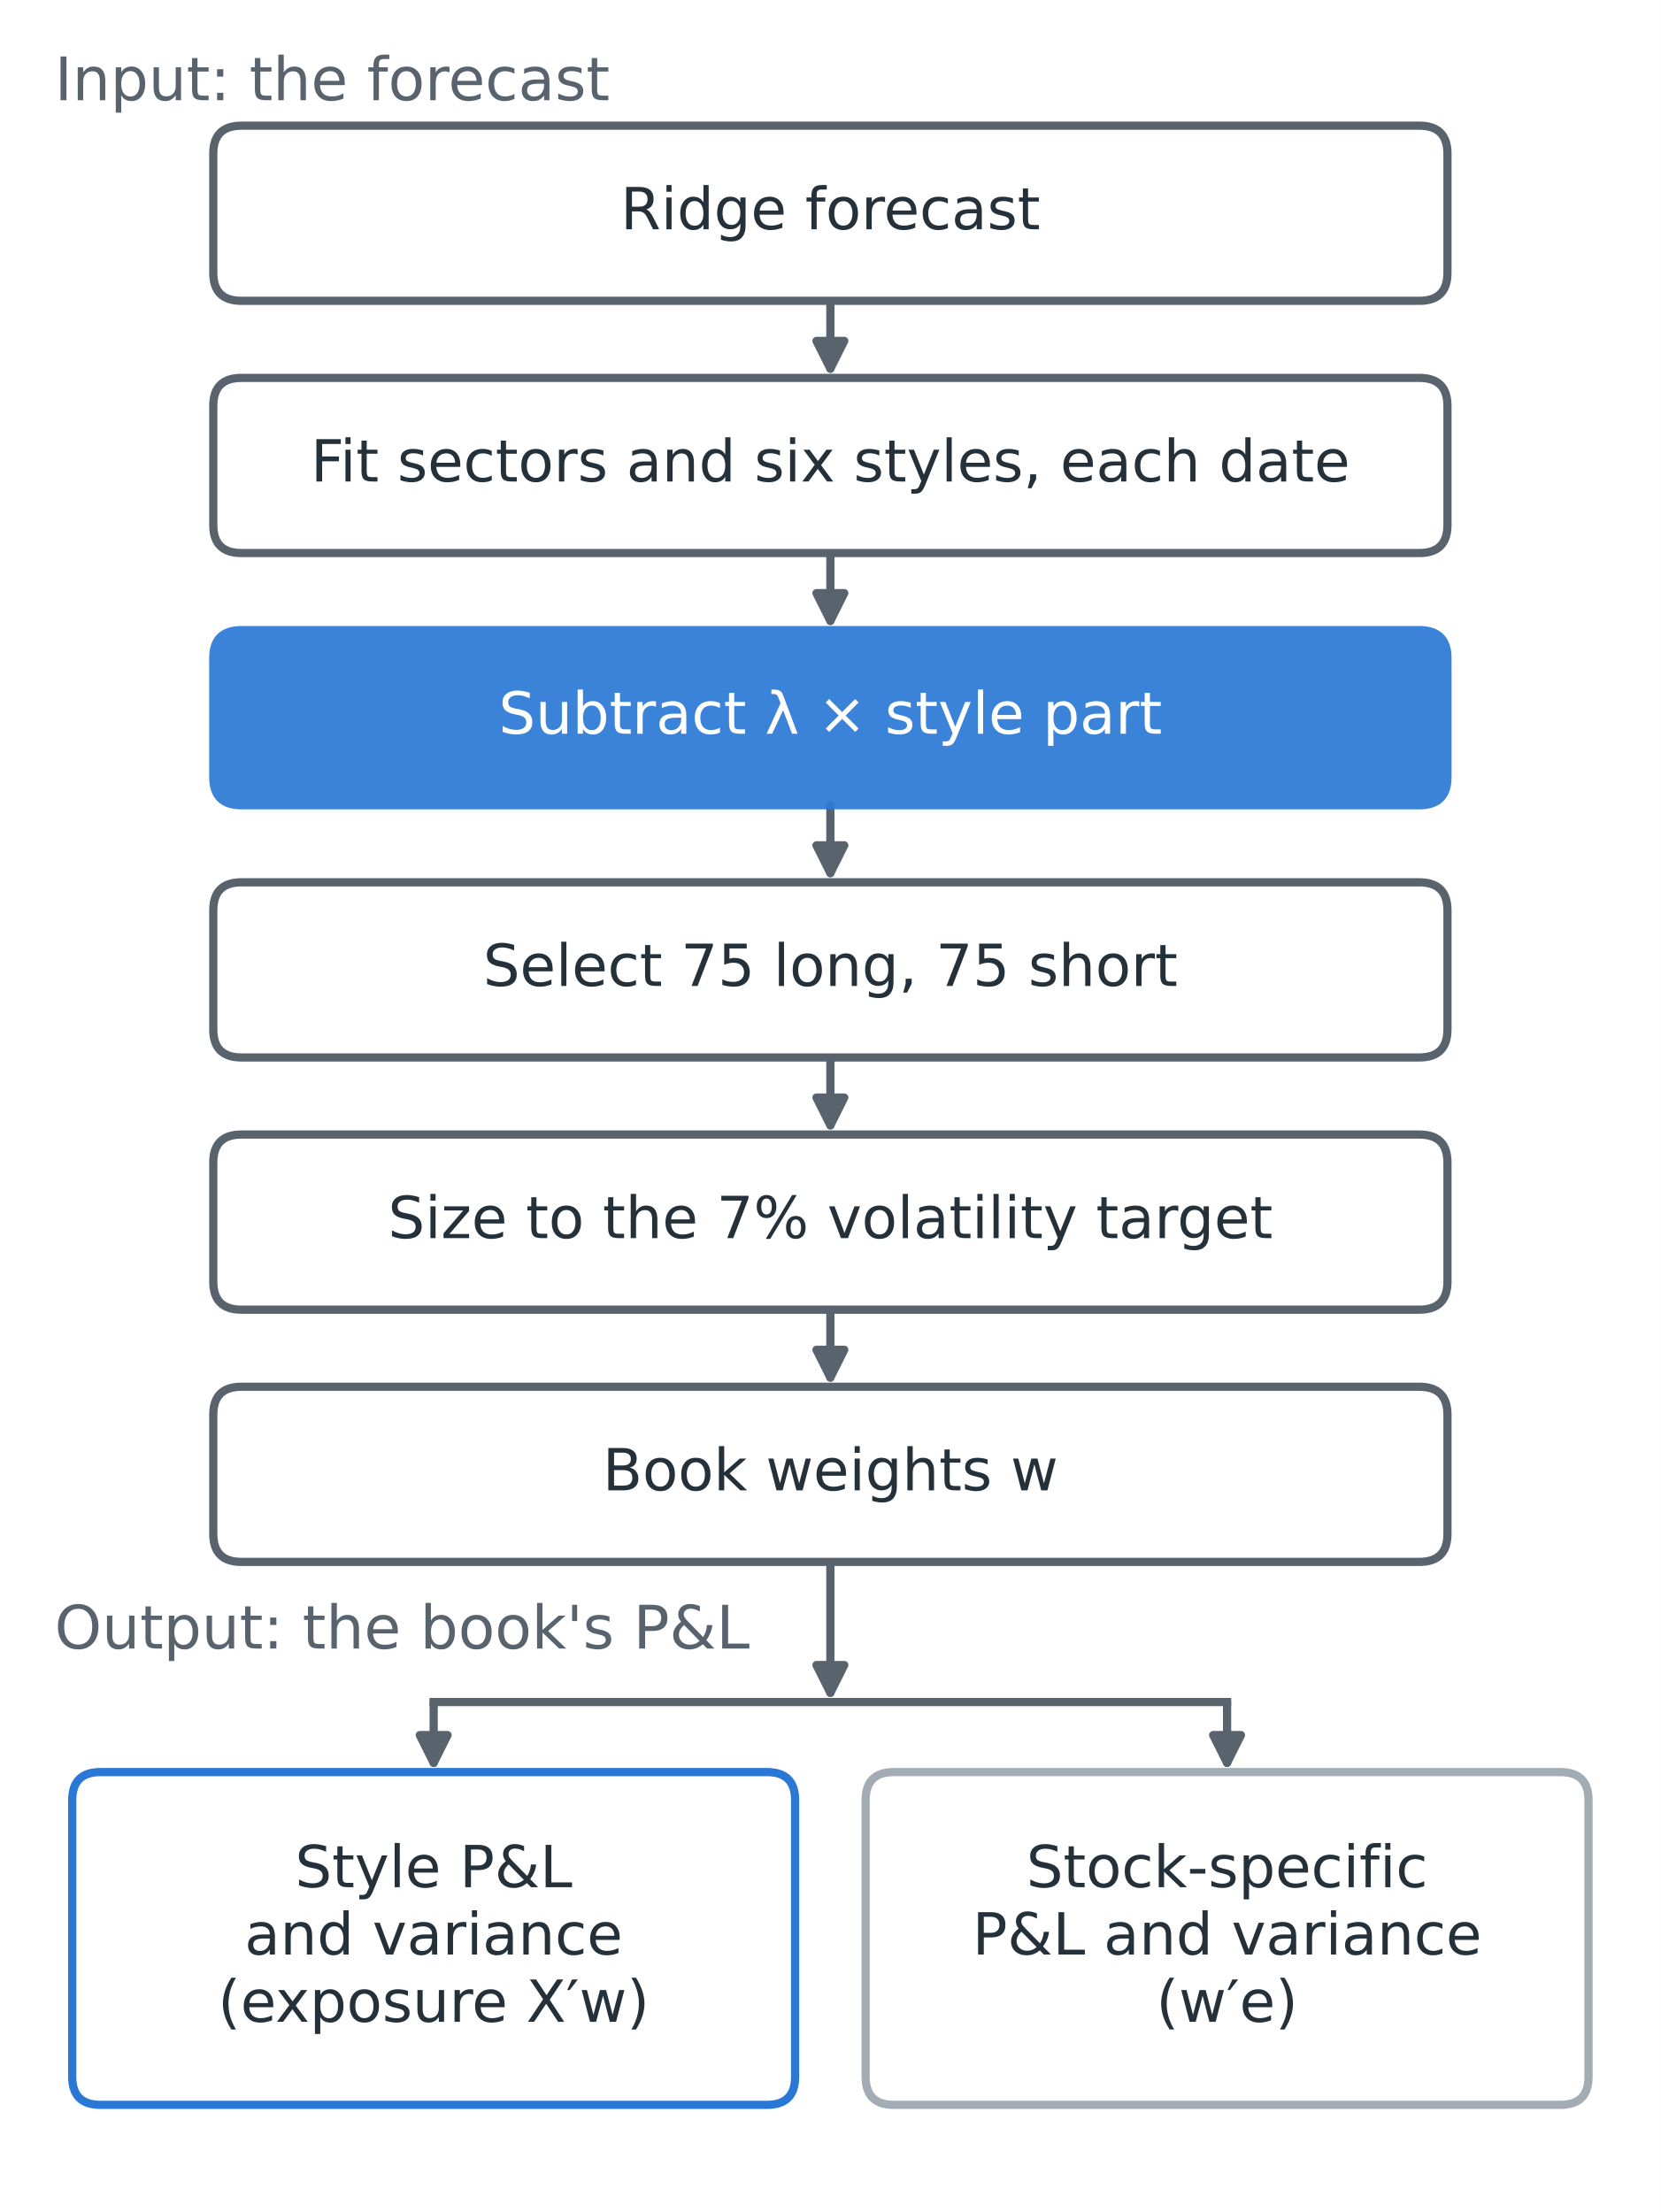
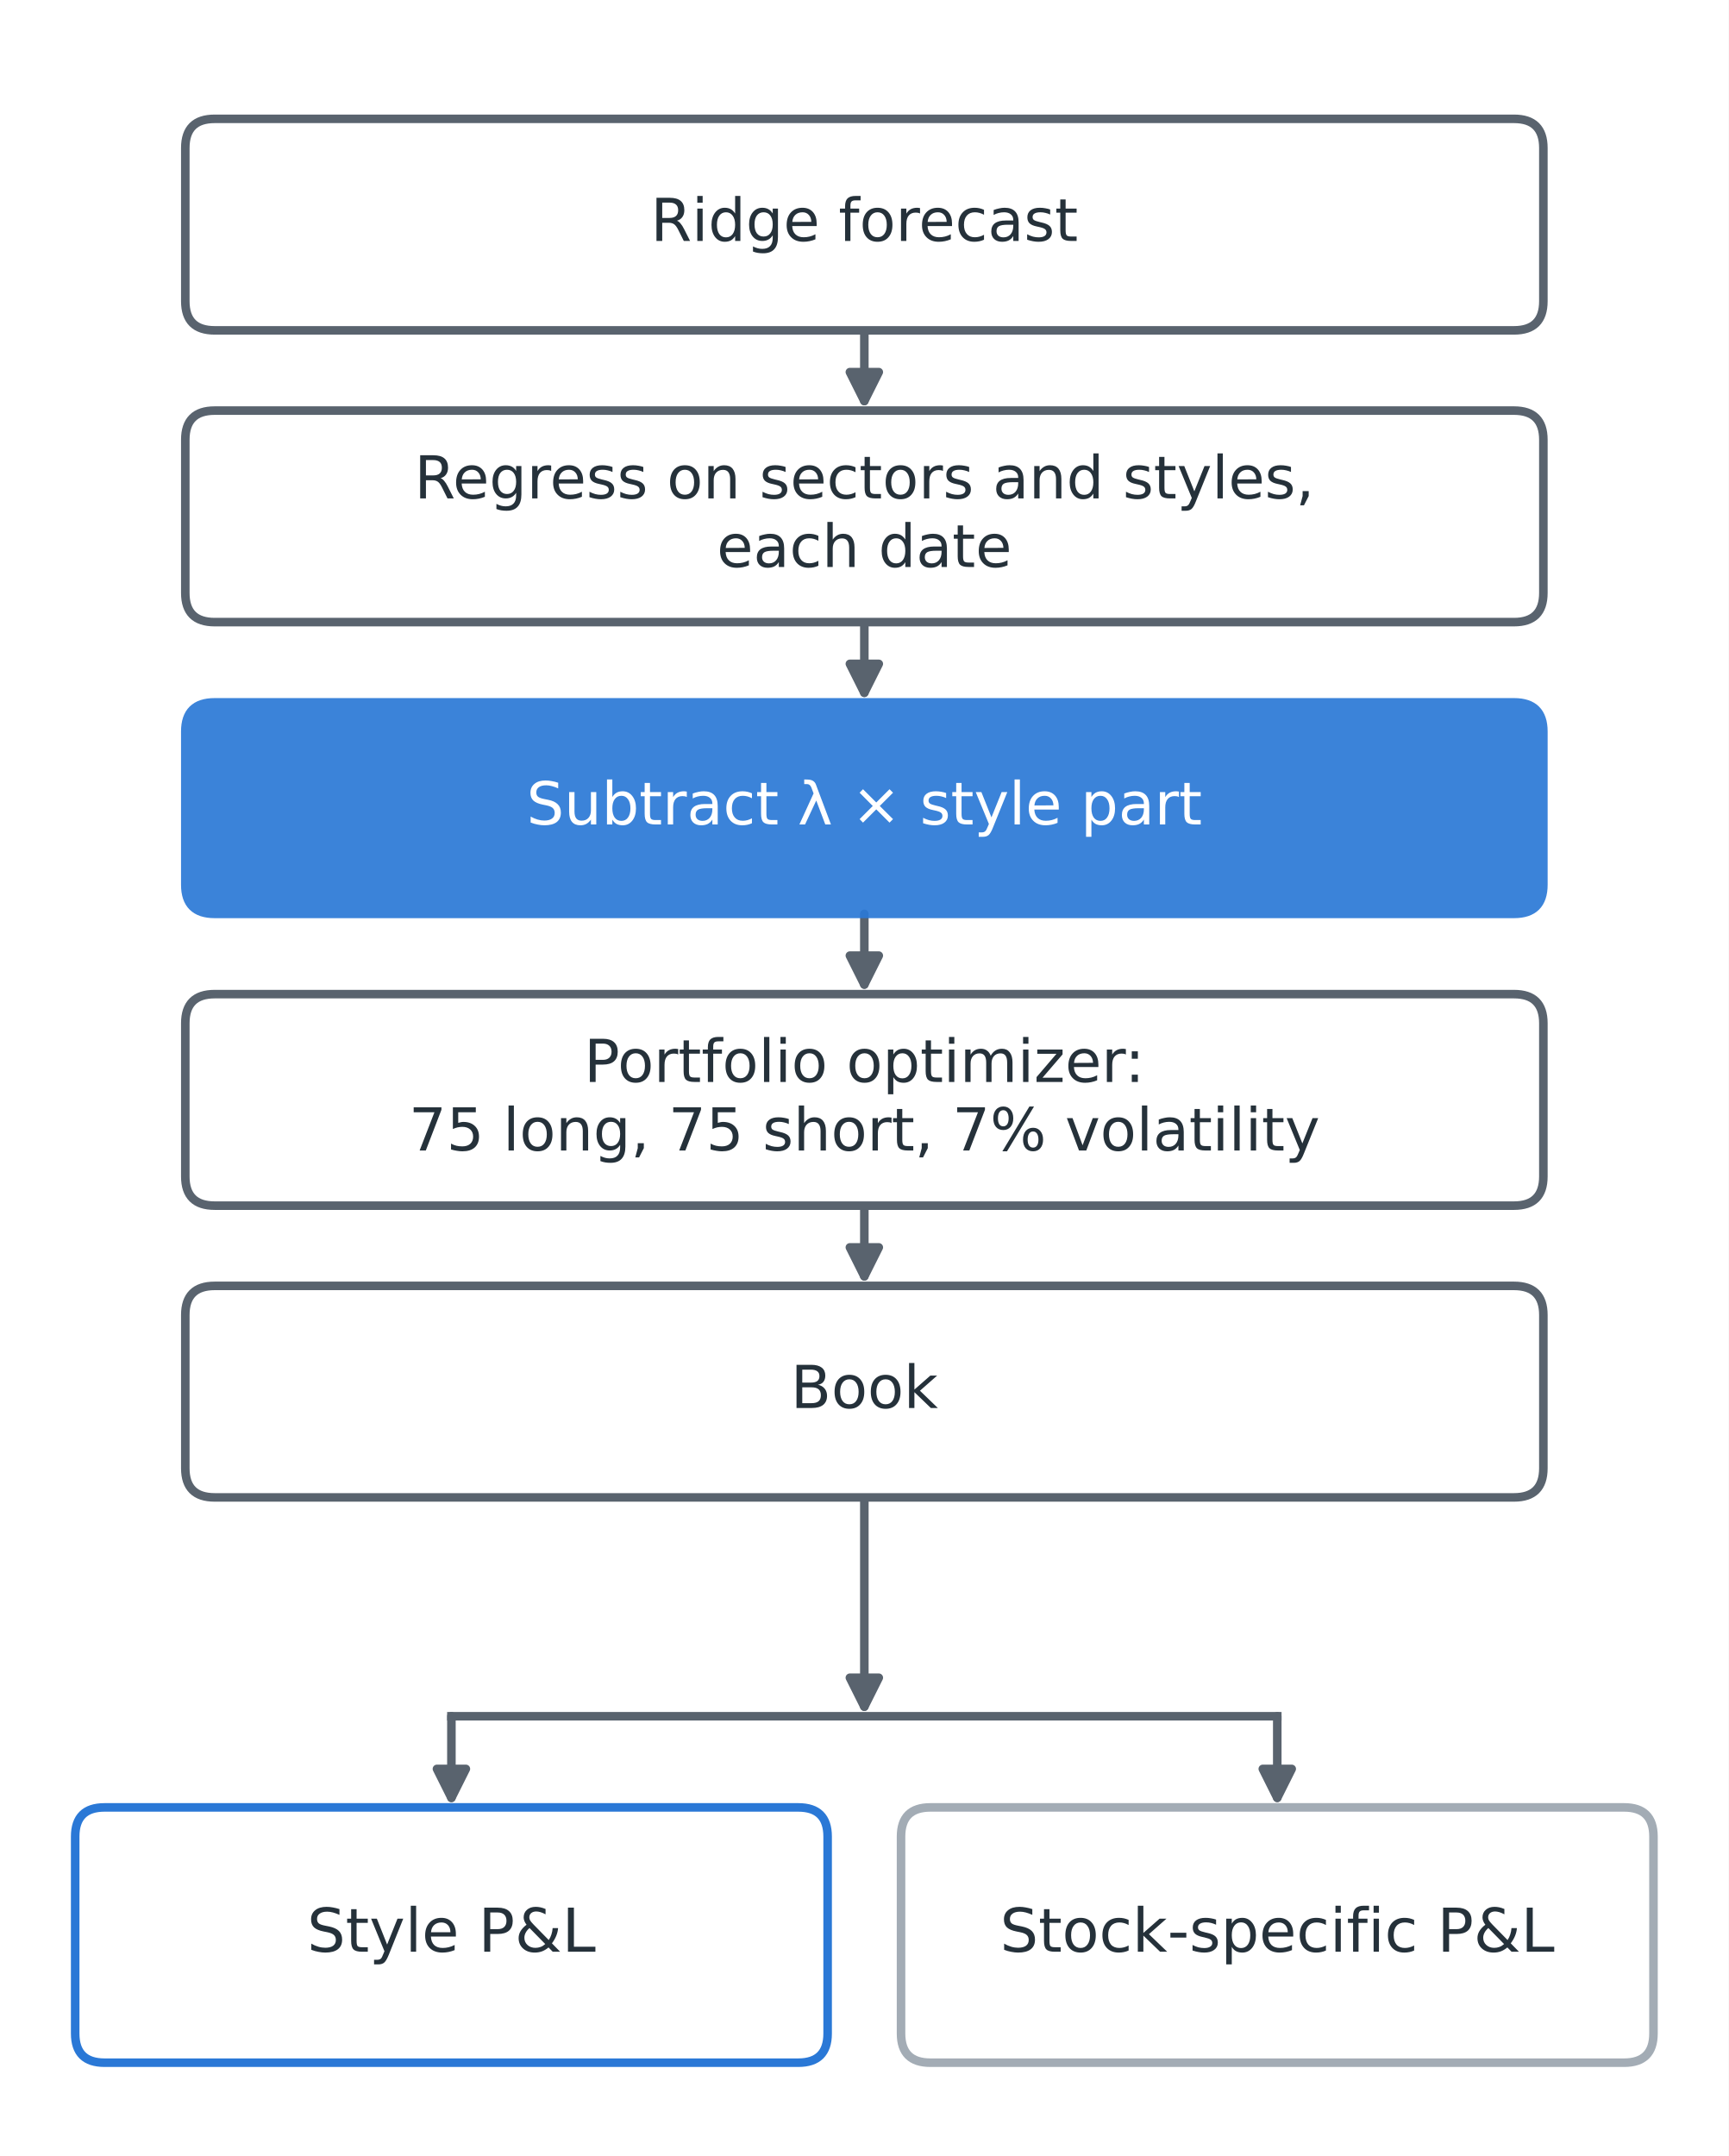
- <svg xmlns="http://www.w3.org/2000/svg" width="262.8pt" height="350.082pt" viewBox="0 0 262.8 350.082" version="1.1">
+ <svg xmlns="http://www.w3.org/2000/svg" width="262.8pt" height="327.744pt" viewBox="0 0 262.8 327.744" version="1.1">
  <defs>
    <style type="text/css">*{stroke-linejoin: round; stroke-linecap: butt}</style>
  </defs>
  <g id="figure_1">
    <g id="patch_1">
-       <path d="M 0 350.082 L 262.8 350.082 L 262.8 0 L 0 0 z " style="fill: #ffffff" />
+       <path d="M 0 327.744 L 262.8 327.744 L 262.8 0 L 0 0 z " style="fill: #ffffff" />
    </g>
    <g id="axes_1">
      <g id="patch_2">
-         <path d="M 131.4 47.61 Q 131.4 53.708 131.4 58.353 " style="fill: none; stroke: #59636e; stroke-width: 1.3; stroke-linecap: round" />
-         <path d="M 133.6 53.953 L 131.4 58.353 L 129.2 53.953 z " style="fill: #59636e; stroke: #59636e; stroke-width: 1.3; stroke-linecap: round" />
+         <path d="M 131.4 50.22 Q 131.4 56.318 131.4 60.963 " style="fill: none; stroke: #59636e; stroke-width: 1.3; stroke-linecap: round" />
+         <path d="M 133.6 56.563 L 131.4 60.963 L 129.2 56.563 z " style="fill: #59636e; stroke: #59636e; stroke-width: 1.3; stroke-linecap: round" />
      </g>
      <g id="patch_3">
-         <path d="M 131.4 87.527 Q 131.4 93.625 131.4 98.27 " style="fill: none; stroke: #59636e; stroke-width: 1.3; stroke-linecap: round" />
-         <path d="M 133.6 93.87 L 131.4 98.27 L 129.2 93.87 z " style="fill: #59636e; stroke: #59636e; stroke-width: 1.3; stroke-linecap: round" />
+         <path d="M 131.4 94.572 Q 131.4 100.67 131.4 105.315 " style="fill: none; stroke: #59636e; stroke-width: 1.3; stroke-linecap: round" />
+         <path d="M 133.6 100.915 L 131.4 105.315 L 129.2 100.915 z " style="fill: #59636e; stroke: #59636e; stroke-width: 1.3; stroke-linecap: round" />
      </g>
      <g id="patch_4">
-         <path d="M 131.4 127.444 Q 131.4 133.542 131.4 138.187 " style="fill: none; stroke: #59636e; stroke-width: 1.3; stroke-linecap: round" />
-         <path d="M 133.6 133.787 L 131.4 138.187 L 129.2 133.787 z " style="fill: #59636e; stroke: #59636e; stroke-width: 1.3; stroke-linecap: round" />
+         <path d="M 131.4 138.924 Q 131.4 145.022 131.4 149.667 " style="fill: none; stroke: #59636e; stroke-width: 1.3; stroke-linecap: round" />
+         <path d="M 133.6 145.267 L 131.4 149.667 L 129.2 145.267 z " style="fill: #59636e; stroke: #59636e; stroke-width: 1.3; stroke-linecap: round" />
      </g>
      <g id="patch_5">
-         <path d="M 131.4 167.36 Q 131.4 173.459 131.4 178.104 " style="fill: none; stroke: #59636e; stroke-width: 1.3; stroke-linecap: round" />
-         <path d="M 133.6 173.704 L 131.4 178.104 L 129.2 173.704 z " style="fill: #59636e; stroke: #59636e; stroke-width: 1.3; stroke-linecap: round" />
+         <path d="M 131.4 183.276 Q 131.4 189.374 131.4 194.019 " style="fill: none; stroke: #59636e; stroke-width: 1.3; stroke-linecap: round" />
+         <path d="M 133.6 189.619 L 131.4 194.019 L 129.2 189.619 z " style="fill: #59636e; stroke: #59636e; stroke-width: 1.3; stroke-linecap: round" />
      </g>
      <g id="patch_6">
-         <path d="M 131.4 207.277 Q 131.4 213.376 131.4 218.02 " style="fill: none; stroke: #59636e; stroke-width: 1.3; stroke-linecap: round" />
-         <path d="M 133.6 213.62 L 131.4 218.02 L 129.2 213.62 z " style="fill: #59636e; stroke: #59636e; stroke-width: 1.3; stroke-linecap: round" />
+         <path d="M 131.4 227.628 Q 131.4 244.26 131.4 259.439 " style="fill: none; stroke: #59636e; stroke-width: 1.3; stroke-linecap: round" />
+         <path d="M 133.6 255.039 L 131.4 259.439 L 129.2 255.039 z " style="fill: #59636e; stroke: #59636e; stroke-width: 1.3; stroke-linecap: round" />
      </g>
      <g id="patch_7">
-         <path d="M 131.4 247.194 Q 131.4 258.282 131.4 267.916 " style="fill: none; stroke: #59636e; stroke-width: 1.3; stroke-linecap: round" />
-         <path d="M 133.6 263.516 L 131.4 267.916 L 129.2 263.516 z " style="fill: #59636e; stroke: #59636e; stroke-width: 1.3; stroke-linecap: round" />
+         <path d="M 68.625 260.892 Q 68.625 267.822 68.625 273.299 " style="fill: none; stroke: #59636e; stroke-width: 1.3; stroke-linecap: round" />
+         <path d="M 70.825 268.899 L 68.625 273.299 L 66.425 268.899 z " style="fill: #59636e; stroke: #59636e; stroke-width: 1.3; stroke-linecap: round" />
      </g>
      <g id="patch_8">
-         <path d="M 68.625 269.37 Q 68.625 274.914 68.625 279.004 " style="fill: none; stroke: #59636e; stroke-width: 1.3; stroke-linecap: round" />
-         <path d="M 70.825 274.604 L 68.625 279.004 L 66.425 274.604 z " style="fill: #59636e; stroke: #59636e; stroke-width: 1.3; stroke-linecap: round" />
+         <path d="M 194.175 260.892 Q 194.175 267.822 194.175 273.299 " style="fill: none; stroke: #59636e; stroke-width: 1.3; stroke-linecap: round" />
+         <path d="M 196.375 268.899 L 194.175 273.299 L 191.975 268.899 z " style="fill: #59636e; stroke: #59636e; stroke-width: 1.3; stroke-linecap: round" />
      </g>
      <g id="patch_9">
-         <path d="M 194.175 269.37 Q 194.175 274.914 194.175 279.004 " style="fill: none; stroke: #59636e; stroke-width: 1.3; stroke-linecap: round" />
-         <path d="M 196.375 274.604 L 194.175 279.004 L 191.975 274.604 z " style="fill: #59636e; stroke: #59636e; stroke-width: 1.3; stroke-linecap: round" />
+         <path d="M 32.634 50.22 L 230.166 50.22 Q 234.63 50.22 234.63 45.785 L 234.63 22.5 Q 234.63 18.065 230.166 18.065 L 32.634 18.065 Q 28.17 18.065 28.17 22.5 L 28.17 45.785 Q 28.17 50.22 32.634 50.22 z " clip-path="url(#p9dbe6bdafe)" style="fill: #ffffff; stroke: #59636e; stroke-width: 1.3; stroke-linejoin: miter" />
      </g>
      <g id="patch_10">
-         <path d="M 38.214 47.61 L 224.586 47.61 Q 229.05 47.61 229.05 43.175 L 229.05 24.325 Q 229.05 19.89 224.586 19.89 L 38.214 19.89 Q 33.75 19.89 33.75 24.325 L 33.75 43.175 Q 33.75 47.61 38.214 47.61 z " clip-path="url(#p40ed7f8652)" style="fill: #ffffff; stroke: #59636e; stroke-width: 1.3; stroke-linejoin: miter" />
+         <path d="M 32.634 94.572 L 230.166 94.572 Q 234.63 94.572 234.63 90.137 L 234.63 66.852 Q 234.63 62.417 230.166 62.417 L 32.634 62.417 Q 28.17 62.417 28.17 66.852 L 28.17 90.137 Q 28.17 94.572 32.634 94.572 z " clip-path="url(#p9dbe6bdafe)" style="fill: #ffffff; stroke: #59636e; stroke-width: 1.3; stroke-linejoin: miter" />
      </g>
      <g id="patch_11">
-         <path d="M 38.214 87.527 L 224.586 87.527 Q 229.05 87.527 229.05 83.092 L 229.05 64.242 Q 229.05 59.807 224.586 59.807 L 38.214 59.807 Q 33.75 59.807 33.75 64.242 L 33.75 83.092 Q 33.75 87.527 38.214 87.527 z " clip-path="url(#p40ed7f8652)" style="fill: #ffffff; stroke: #59636e; stroke-width: 1.3; stroke-linejoin: miter" />
+         <path d="M 32.634 138.924 L 230.166 138.924 Q 234.63 138.924 234.63 134.489 L 234.63 111.204 Q 234.63 106.769 230.166 106.769 L 32.634 106.769 Q 28.17 106.769 28.17 111.204 L 28.17 134.489 Q 28.17 138.924 32.634 138.924 z " clip-path="url(#p9dbe6bdafe)" style="fill: #2a78d6; opacity: 0.92; stroke: #2a78d6; stroke-width: 1.3; stroke-linejoin: miter" />
      </g>
      <g id="patch_12">
-         <path d="M 38.214 127.444 L 224.586 127.444 Q 229.05 127.444 229.05 123.008 L 229.05 104.159 Q 229.05 99.724 224.586 99.724 L 38.214 99.724 Q 33.75 99.724 33.75 104.159 L 33.75 123.008 Q 33.75 127.444 38.214 127.444 z " clip-path="url(#p40ed7f8652)" style="fill: #2a78d6; opacity: 0.92; stroke: #2a78d6; stroke-width: 1.3; stroke-linejoin: miter" />
+         <path d="M 32.634 183.276 L 230.166 183.276 Q 234.63 183.276 234.63 178.841 L 234.63 155.556 Q 234.63 151.121 230.166 151.121 L 32.634 151.121 Q 28.17 151.121 28.17 155.556 L 28.17 178.841 Q 28.17 183.276 32.634 183.276 z " clip-path="url(#p9dbe6bdafe)" style="fill: #ffffff; stroke: #59636e; stroke-width: 1.3; stroke-linejoin: miter" />
      </g>
      <g id="patch_13">
-         <path d="M 38.214 167.36 L 224.586 167.36 Q 229.05 167.36 229.05 162.925 L 229.05 144.076 Q 229.05 139.64 224.586 139.64 L 38.214 139.64 Q 33.75 139.64 33.75 144.076 L 33.75 162.925 Q 33.75 167.36 38.214 167.36 z " clip-path="url(#p40ed7f8652)" style="fill: #ffffff; stroke: #59636e; stroke-width: 1.3; stroke-linejoin: miter" />
+         <path d="M 32.634 227.628 L 230.166 227.628 Q 234.63 227.628 234.63 223.193 L 234.63 199.908 Q 234.63 195.473 230.166 195.473 L 32.634 195.473 Q 28.17 195.473 28.17 199.908 L 28.17 223.193 Q 28.17 227.628 32.634 227.628 z " clip-path="url(#p9dbe6bdafe)" style="fill: #ffffff; stroke: #59636e; stroke-width: 1.3; stroke-linejoin: miter" />
      </g>
      <g id="patch_14">
-         <path d="M 38.214 207.277 L 224.586 207.277 Q 229.05 207.277 229.05 202.842 L 229.05 183.992 Q 229.05 179.557 224.586 179.557 L 38.214 179.557 Q 33.75 179.557 33.75 183.992 L 33.75 202.842 Q 33.75 207.277 38.214 207.277 z " clip-path="url(#p40ed7f8652)" style="fill: #ffffff; stroke: #59636e; stroke-width: 1.3; stroke-linejoin: miter" />
+         <path d="M 15.894 313.56 L 121.356 313.56 Q 125.82 313.56 125.82 309.125 L 125.82 279.187 Q 125.82 274.752 121.356 274.752 L 15.894 274.752 Q 11.43 274.752 11.43 279.187 L 11.43 309.125 Q 11.43 313.56 15.894 313.56 z " clip-path="url(#p9dbe6bdafe)" style="fill: #ffffff; stroke: #2a78d6; stroke-width: 1.3; stroke-linejoin: miter" />
      </g>
      <g id="patch_15">
-         <path d="M 38.214 247.194 L 224.586 247.194 Q 229.05 247.194 229.05 242.759 L 229.05 223.909 Q 229.05 219.474 224.586 219.474 L 38.214 219.474 Q 33.75 219.474 33.75 223.909 L 33.75 242.759 Q 33.75 247.194 38.214 247.194 z " clip-path="url(#p40ed7f8652)" style="fill: #ffffff; stroke: #59636e; stroke-width: 1.3; stroke-linejoin: miter" />
-       </g>
-       <g id="patch_16">
-         <path d="M 15.894 333.126 L 121.356 333.126 Q 125.82 333.126 125.82 328.691 L 125.82 284.893 Q 125.82 280.458 121.356 280.458 L 15.894 280.458 Q 11.43 280.458 11.43 284.893 L 11.43 328.691 Q 11.43 333.126 15.894 333.126 z " clip-path="url(#p40ed7f8652)" style="fill: #ffffff; stroke: #2a78d6; stroke-width: 1.3; stroke-linejoin: miter" />
-       </g>
-       <g id="patch_17">
-         <path d="M 141.444 333.126 L 246.906 333.126 Q 251.37 333.126 251.37 328.691 L 251.37 284.893 Q 251.37 280.458 246.906 280.458 L 141.444 280.458 Q 136.98 280.458 136.98 284.893 L 136.98 328.691 Q 136.98 333.126 141.444 333.126 z " clip-path="url(#p40ed7f8652)" style="fill: #ffffff; stroke: #a3acb5; stroke-width: 1.3; stroke-linejoin: miter" />
+         <path d="M 141.444 313.56 L 246.906 313.56 Q 251.37 313.56 251.37 309.125 L 251.37 279.187 Q 251.37 274.752 246.906 274.752 L 141.444 274.752 Q 136.98 274.752 136.98 279.187 L 136.98 309.125 Q 136.98 313.56 141.444 313.56 z " clip-path="url(#p9dbe6bdafe)" style="fill: #ffffff; stroke: #a3acb5; stroke-width: 1.3; stroke-linejoin: miter" />
      </g>
      <g id="line2d_1">
-         <path d="M 68.625 269.37 L 194.175 269.37 " clip-path="url(#p40ed7f8652)" style="fill: none; stroke: #59636e; stroke-width: 1.3; stroke-linecap: square" />
+         <path d="M 68.625 260.892 L 194.175 260.892 " clip-path="url(#p9dbe6bdafe)" style="fill: none; stroke: #59636e; stroke-width: 1.3; stroke-linecap: square" />
      </g>
      <g id="text_1">
-         <text style="fill: #25313a; font: 9.2px 'DejaVu Sans', 'Arial', sans-serif; text-anchor: middle" x="131.4" y="36.289" transform="rotate(-0 131.4 36.28853)">Ridge forecast</text>
+         <text style="fill: #25313a; font: 9px 'DejaVu Sans', 'Arial', sans-serif; text-anchor: middle" x="131.4" y="36.626" transform="rotate(-0 131.4 36.62584)">Ridge forecast</text>
      </g>
      <g id="text_2">
-         <text style="fill: #25313a; font: 9.2px 'DejaVu Sans', 'Arial', sans-serif; text-anchor: middle" x="131.4" y="76.205" transform="rotate(-0 131.4 76.20533)">Fit sectors and six styles, each date</text>
+         <text style="fill: #25313a; font: 9px 'DejaVu Sans', 'Arial', sans-serif" transform="translate(62.98734 75.76786)">Regress on sectors and styles,</text>
+         <text style="fill: #25313a; font: 9px 'DejaVu Sans', 'Arial', sans-serif" transform="translate(108.9696 86.18782)">each date</text>
      </g>
      <g id="text_3">
-         <text style="fill: #ffffff; font: 9.2px 'DejaVu Sans', 'Arial', sans-serif; text-anchor: middle" x="131.4" y="116.122" transform="rotate(-0 131.4 116.1221)">Subtract λ × style part</text>
+         <text style="fill: #ffffff; font: 9px 'DejaVu Sans', 'Arial', sans-serif; text-anchor: middle" x="131.4" y="125.33" transform="rotate(-0 131.4 125.3298)">Subtract λ × style part</text>
      </g>
      <g id="text_4">
-         <text style="fill: #25313a; font: 9.2px 'DejaVu Sans', 'Arial', sans-serif; text-anchor: middle" x="131.4" y="156.039" transform="rotate(-0 131.4 156.0389)">Select 75 long, 75 short</text>
+         <text style="fill: #25313a; font: 9px 'DejaVu Sans', 'Arial', sans-serif" transform="translate(88.785 164.4719)">Portfolio optimizer:</text>
+         <text style="fill: #25313a; font: 9px 'DejaVu Sans', 'Arial', sans-serif" transform="translate(62.15484 174.8918)">75 long, 75 short, 7% volatility</text>
      </g>
      <g id="text_5">
-         <text style="fill: #25313a; font: 9.2px 'DejaVu Sans', 'Arial', sans-serif; text-anchor: middle" x="131.4" y="195.956" transform="rotate(-0 131.4 195.9557)">Size to the 7% volatility target</text>
+         <text style="fill: #25313a; font: 9px 'DejaVu Sans', 'Arial', sans-serif; text-anchor: middle" x="131.4" y="214.034" transform="rotate(-0 131.4 214.0338)">Book</text>
      </g>
      <g id="text_6">
-         <text style="fill: #25313a; font: 9.2px 'DejaVu Sans', 'Arial', sans-serif; text-anchor: middle" x="131.4" y="235.873" transform="rotate(-0 131.4 235.8725)">Book weights w</text>
+         <text style="fill: #25313a; font: 9.2px 'DejaVu Sans', 'Arial', sans-serif; text-anchor: middle" x="68.625" y="296.695" transform="rotate(-0 68.625 296.6946)">Style P&amp;L</text>
      </g>
      <g id="text_7">
-         <text style="fill: #59636e; font: 9.5px 'DejaVu Sans', 'Arial', sans-serif; text-anchor: start" x="8.64" y="15.859" transform="rotate(-0 8.64 15.85852)">Input: the forecast</text>
-       </g>
-       <g id="text_8">
-         <text style="fill: #59636e; font: 9.5px 'DejaVu Sans', 'Arial', sans-serif; text-anchor: start" x="8.64" y="260.903" transform="rotate(-0 8.64 260.9033)">Output: the book's P&amp;L</text>
-       </g>
-       <g id="text_9">
-         <text style="fill: #25313a; font: 9.2px 'DejaVu Sans', 'Arial', sans-serif" transform="translate(46.68444 298.679)">Style P&amp;L</text>
-         <text style="fill: #25313a; font: 9.2px 'DejaVu Sans', 'Arial', sans-serif" transform="translate(38.70416 309.3305)">and variance</text>
-         <text style="fill: #25313a; font: 9.2px 'DejaVu Sans', 'Arial', sans-serif" transform="translate(34.47934 319.9821)">(exposure X′w)</text>
-       </g>
-       <g id="text_10">
-         <text style="fill: #25313a; font: 9.2px 'DejaVu Sans', 'Arial', sans-serif" transform="translate(162.4034 298.679)">Stock-specific</text>
-         <text style="fill: #25313a; font: 9.2px 'DejaVu Sans', 'Arial', sans-serif" transform="translate(153.8682 309.3305)">P&amp;L and variance</text>
-         <text style="fill: #25313a; font: 9.2px 'DejaVu Sans', 'Arial', sans-serif" transform="translate(182.9488 319.9821)">(w′e)</text>
+         <text style="fill: #25313a; font: 9.2px 'DejaVu Sans', 'Arial', sans-serif; text-anchor: middle" x="194.175" y="296.695" transform="rotate(-0 194.175 296.6946)">Stock-specific P&amp;L</text>
      </g>
    </g>
  </g>
  <defs>
-     <clipPath id="p40ed7f8652">
-       <rect x="8.64" y="8.802" width="245.52" height="332.64" />
+     <clipPath id="p9dbe6bdafe">
+       <rect x="8.64" y="8.64" width="245.52" height="310.464" />
    </clipPath>
  </defs>
</svg>
